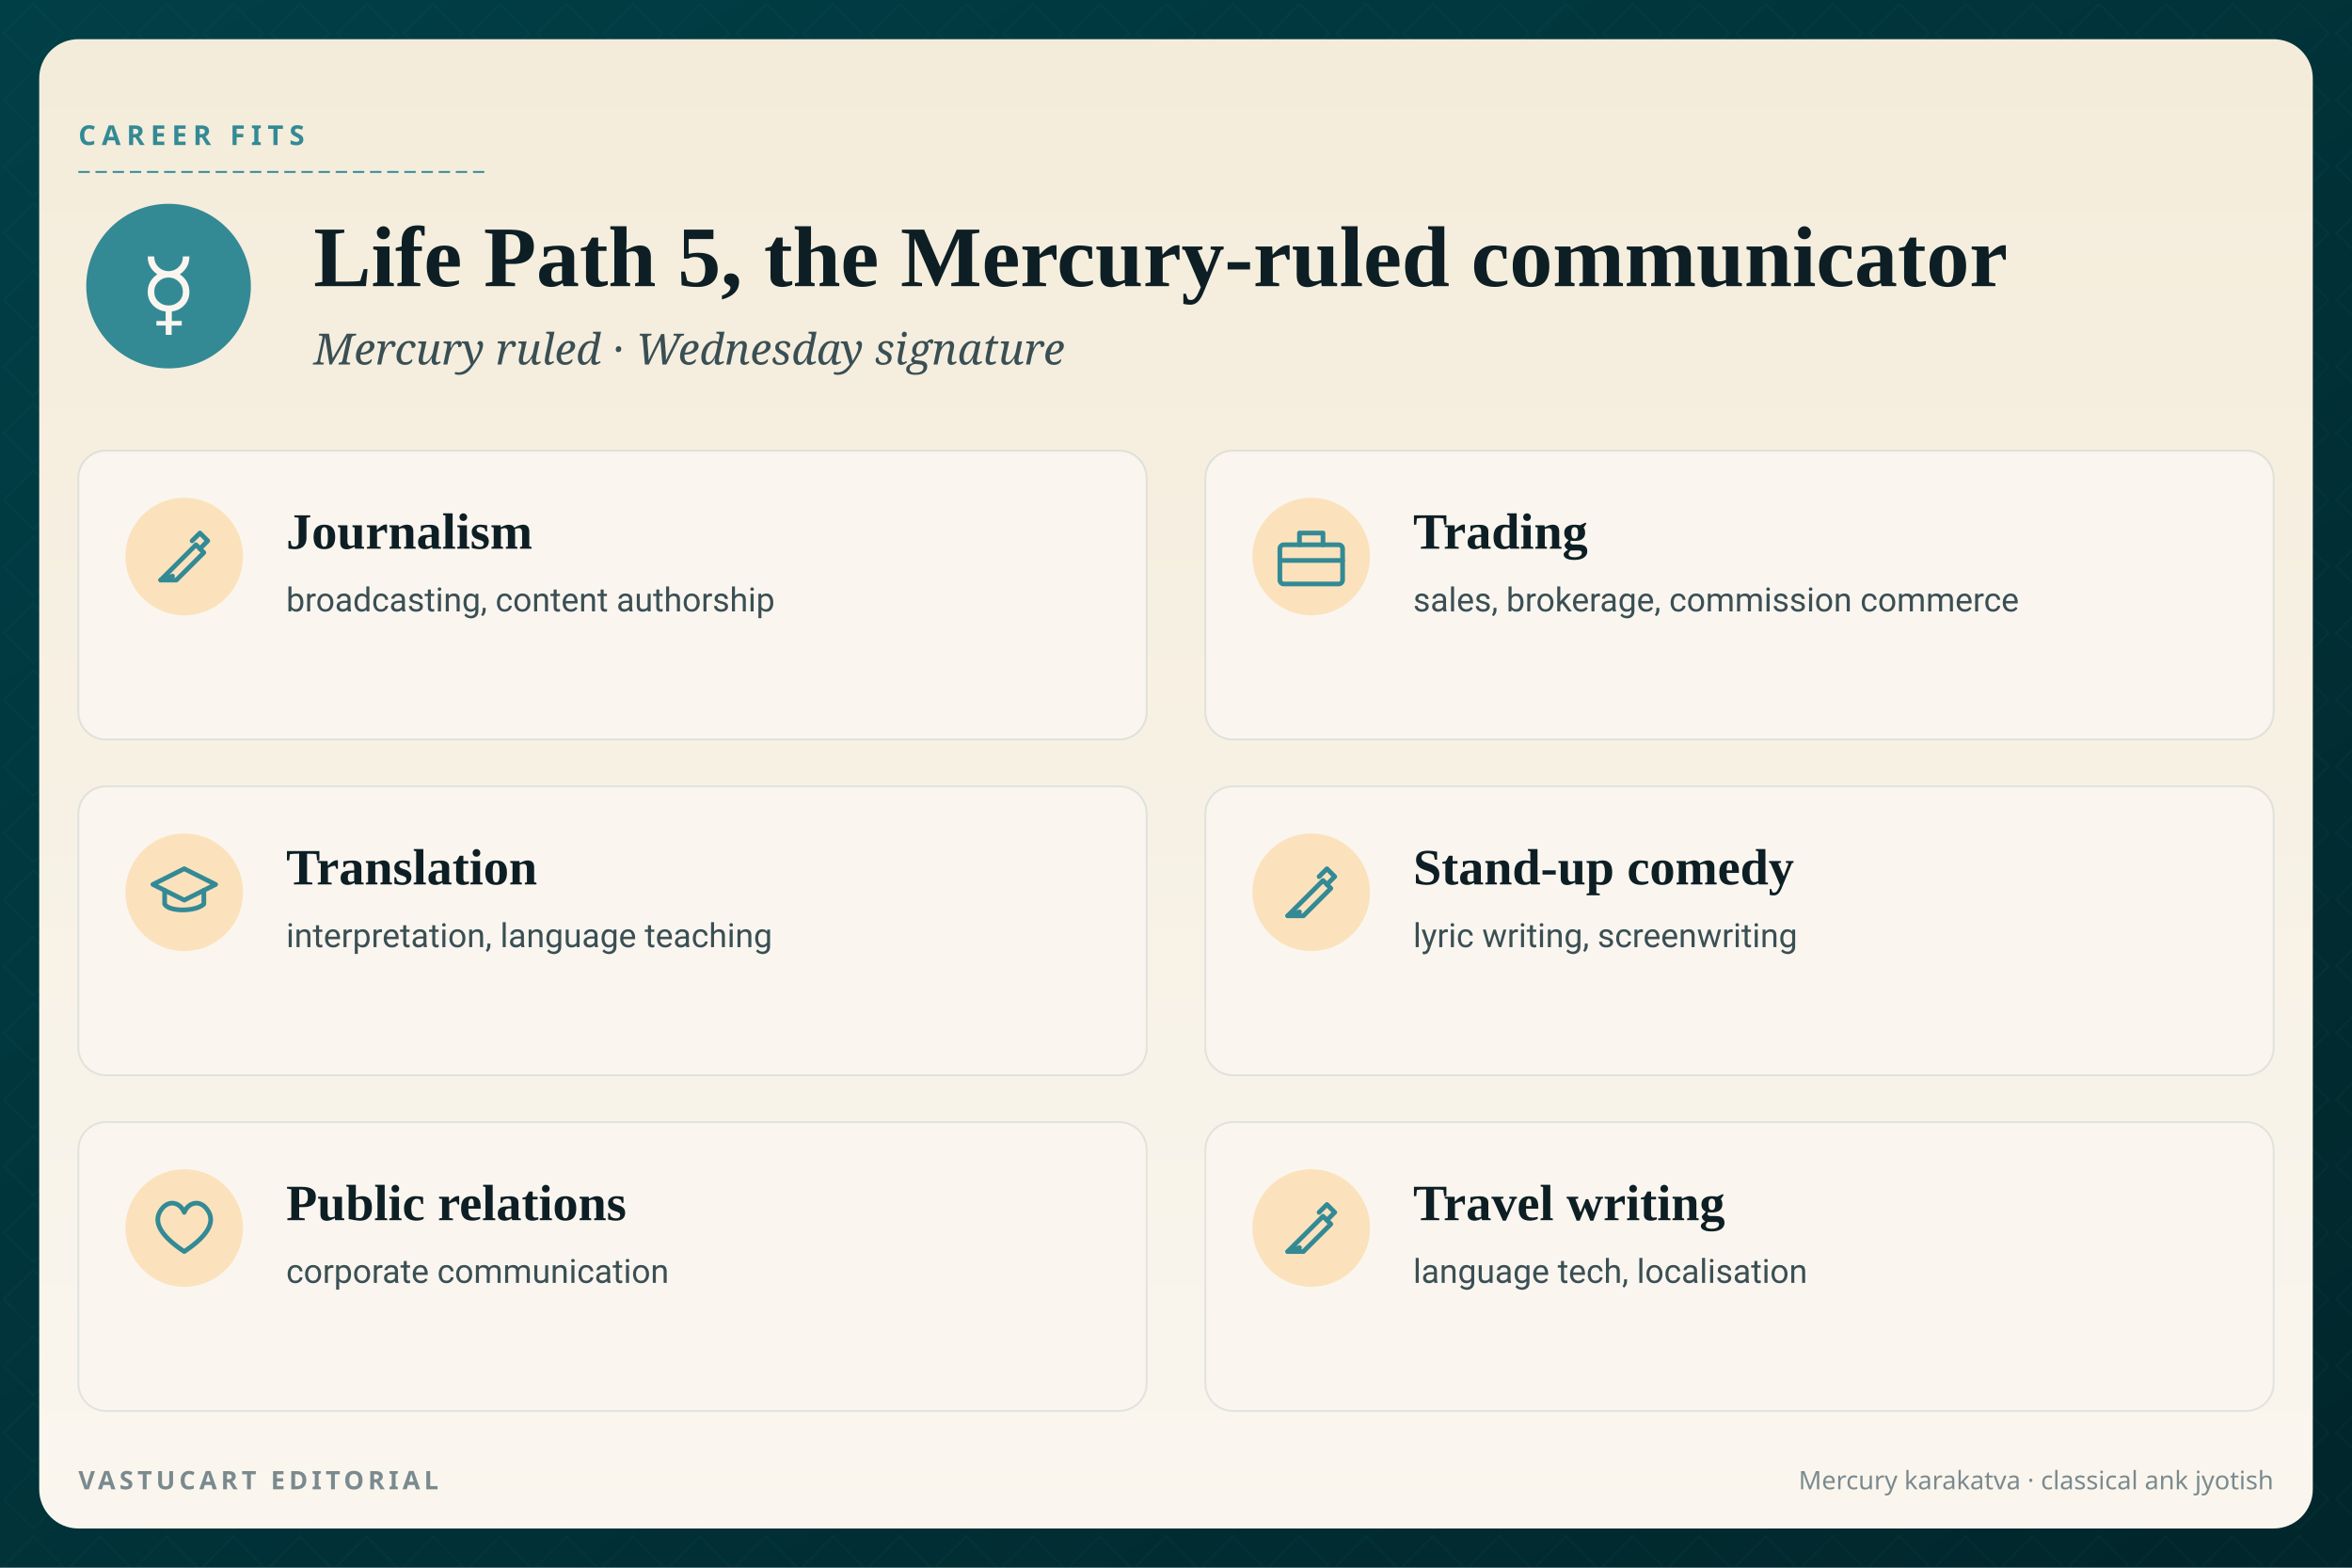
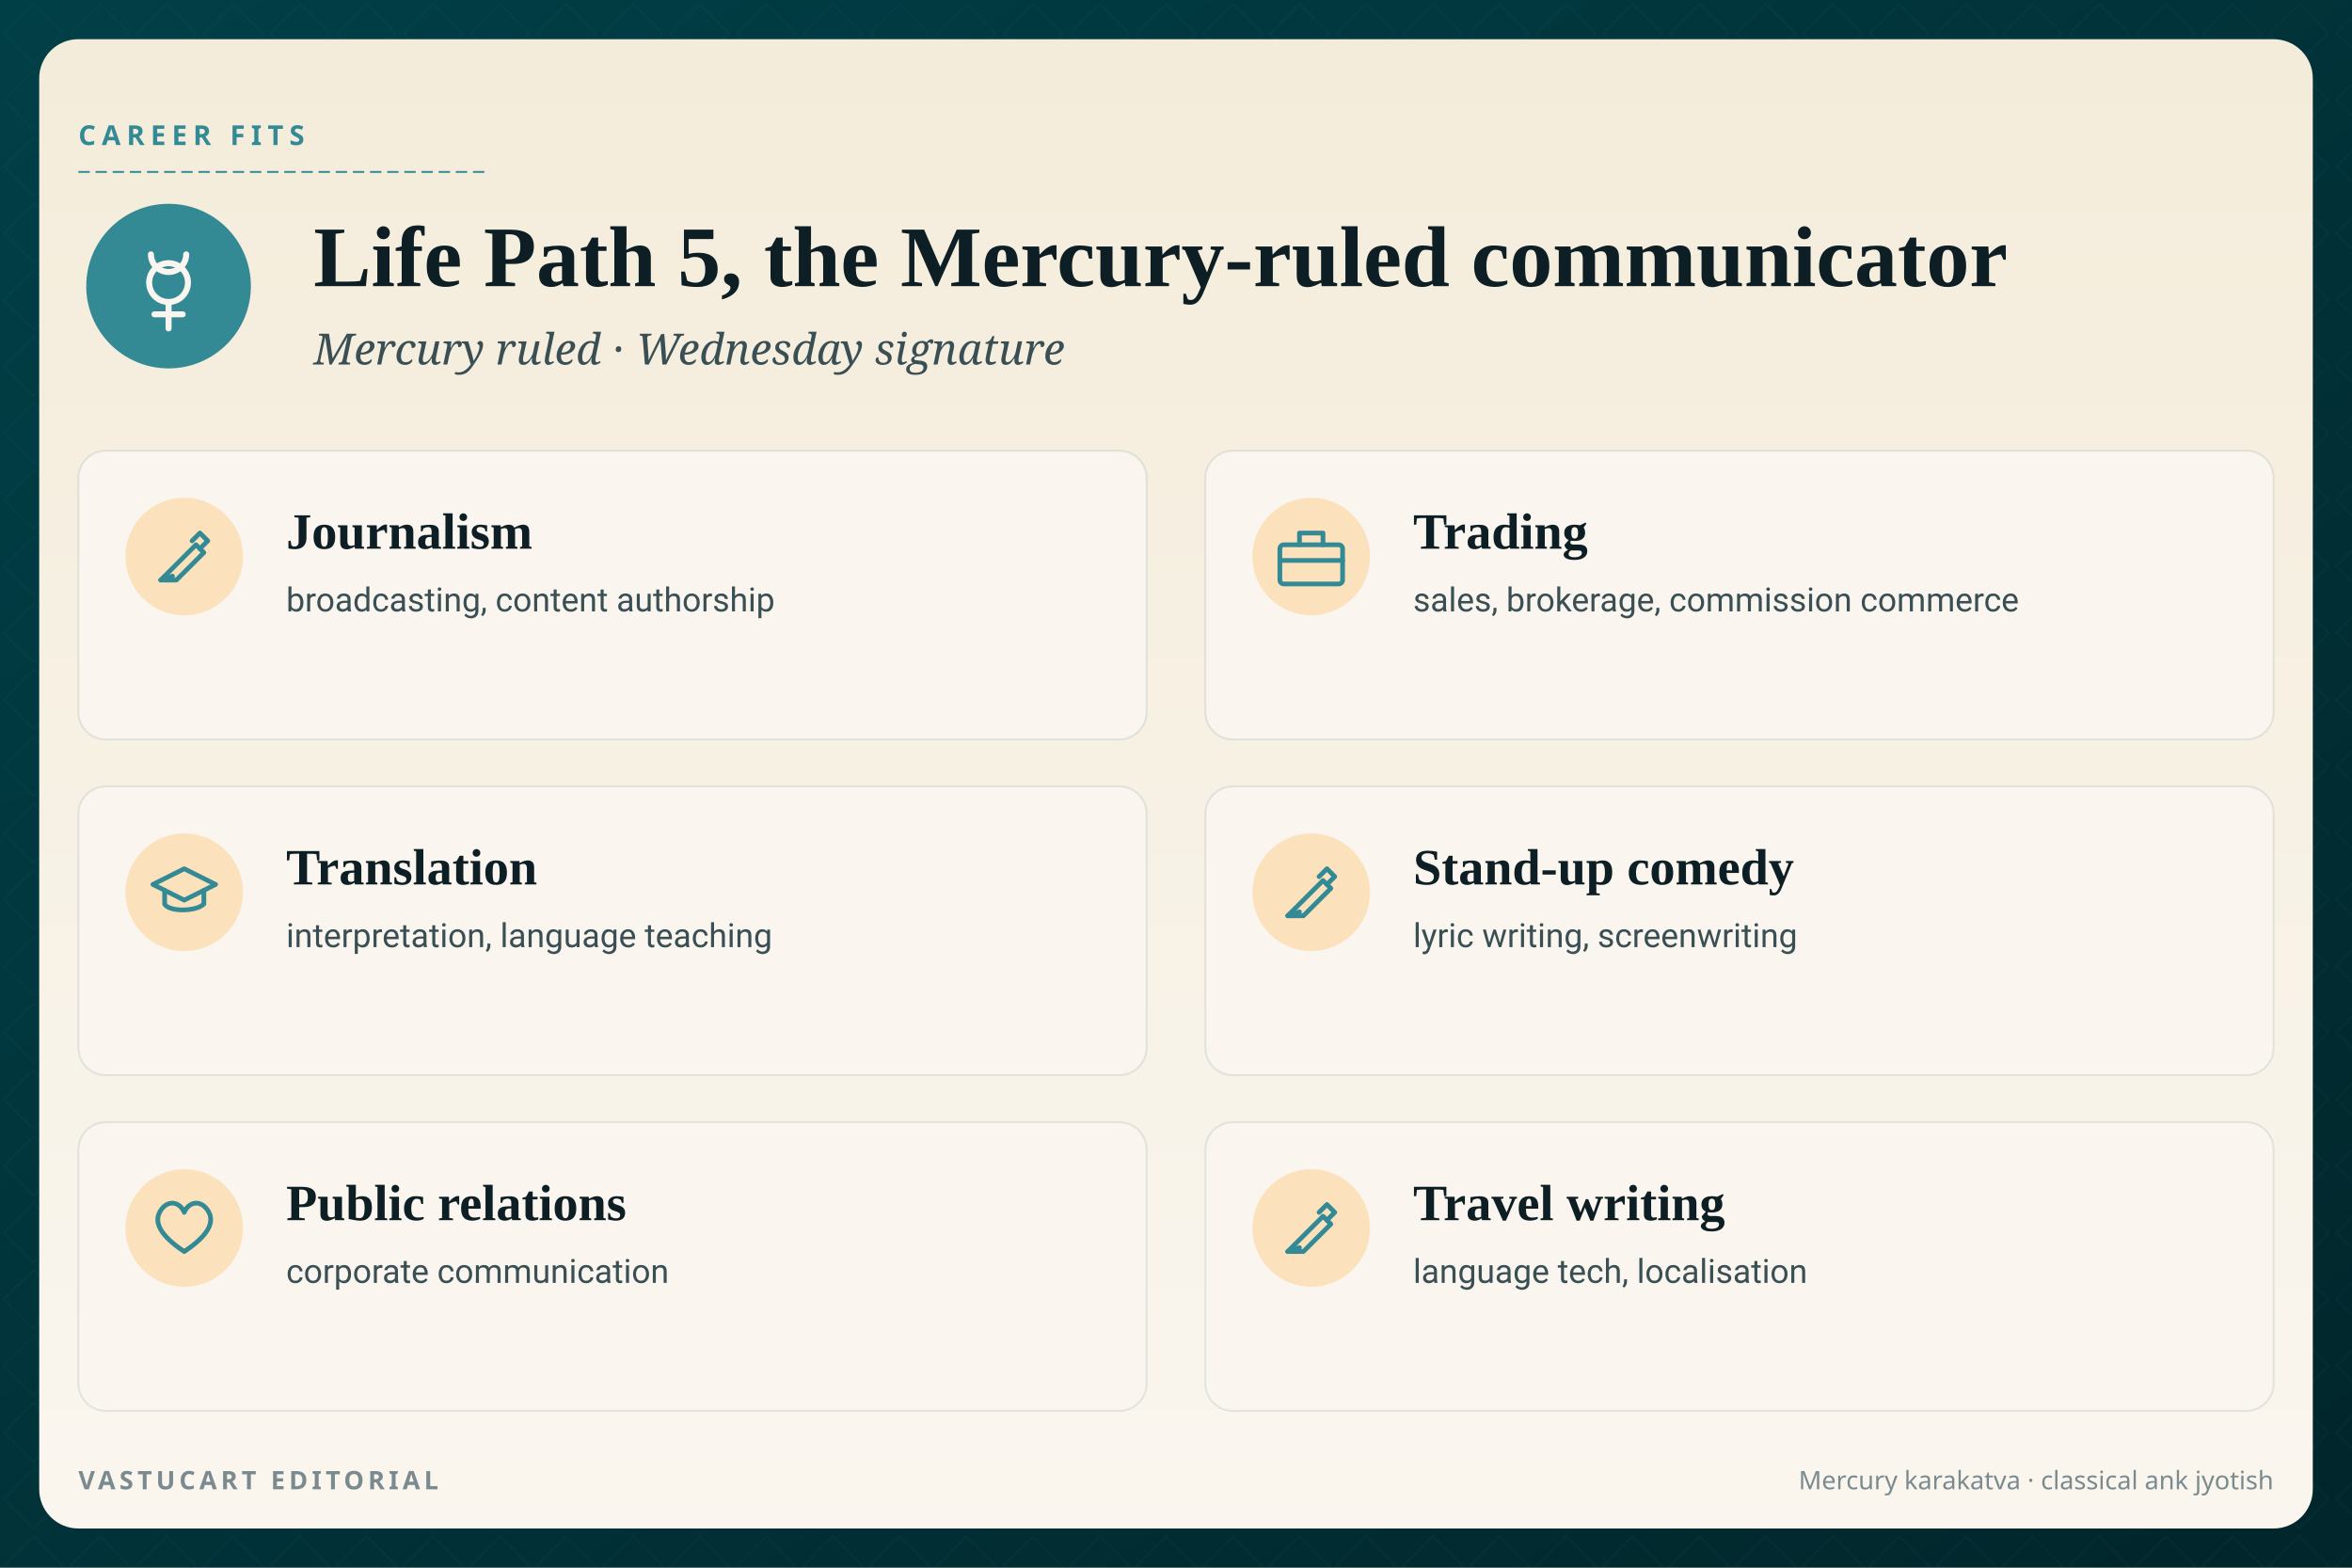
<svg xmlns="http://www.w3.org/2000/svg" viewBox="0 0 1200 800" role="img" aria-label="Life Path Number 5 career fits infographic for the Mercury-ruled archetype">
  <defs>
    <linearGradient id="bg" x1="0" y1="0" x2="1" y2="1">
      <stop offset="0%" stop-color="#013F47" />
      <stop offset="100%" stop-color="#01262b" />
    </linearGradient>
    <linearGradient id="cardBg" x1="0" y1="0" x2="0" y2="1">
      <stop offset="0%" stop-color="#F4ECDA" />
      <stop offset="100%" stop-color="#faf6ef" />
    </linearGradient>
    <pattern id="diamondPattern" x="0" y="0" width="34" height="34" patternUnits="userSpaceOnUse">
      <path d="M17 2 L32 17 L17 32 L2 17 Z" fill="none" stroke="#338a95" stroke-opacity="0.06" stroke-width="1" />
    </pattern>
  </defs>
  <rect width="1200" height="800" fill="url(#bg)" />
  <rect width="1200" height="800" fill="url(#diamondPattern)" />
  <rect x="20" y="20" width="1160" height="760" rx="20" fill="url(#cardBg)" />
  <g>
    <text x="40" y="74" font-family="system-ui, sans-serif" font-size="14" font-weight="700" letter-spacing="3" fill="#338a95">CAREER FITS</text>
    <text x="40" y="86" font-family="system-ui, sans-serif" font-size="14" font-weight="700" letter-spacing="3" fill="#338a95">________________________</text>
    <circle cx="86" cy="146" r="42" fill="#338a95" />
-     <text x="86" y="166" text-anchor="middle" font-family="Georgia, serif" font-size="48" font-weight="700" fill="#faf6ef">☿</text>
+     <g transform="translate(86 146)">
+       <g transform="scale(0.9)">
+         <path d="M -10 -18 A 10 10 0 0 0 10 -18" stroke="#faf6ef" stroke-width="3.4" stroke-linecap="round" stroke-linejoin="round" fill="none" />
+         <circle cx="0" cy="-2" r="11" stroke="#faf6ef" stroke-width="3.4" stroke-linecap="round" stroke-linejoin="round" fill="none" />
+         <line x1="0" y1="9" x2="0" y2="24" stroke="#faf6ef" stroke-width="3.4" stroke-linecap="round" stroke-linejoin="round" fill="none" />
+         <line x1="-8" y1="16" x2="8" y2="16" stroke="#faf6ef" stroke-width="3.4" stroke-linecap="round" stroke-linejoin="round" fill="none" />
+       </g>
+     </g>
    <text x="160" y="146" font-family="Georgia, 'Times New Roman', serif" font-size="44" font-weight="700" fill="#0d1f24">Life Path 5, the Mercury-ruled communicator</text>
    <text x="160" y="186" font-family="Georgia, serif" font-style="italic" font-size="22" fill="#3a4f54">Mercury ruled · Wednesday signature</text>
  </g>
  <g>
    <rect x="40" y="230" width="545" height="147.333" rx="14" fill="#faf6ef" stroke="rgba(1,63,71,0.10)" stroke-width="1" />
    <circle cx="94" cy="284" r="30" fill="#FBE2BD" />
    <g transform="translate(74 264)" color="#338a95">
      <g fill="none" stroke="currentColor" stroke-width="2.4" stroke-linecap="round" stroke-linejoin="round">
        <path d="M8 32 L12 28 L26 14 L30 18 L16 32 Z" />
        <path d="M24 12 L28 8 L32 12 L28 16" />
        <path d="M8 32 L14 30" />
      </g>
    </g>
    <text x="146" y="280" font-family="Georgia, 'Times New Roman', serif" font-size="26" font-weight="700" fill="#0d1f24">Journalism</text>
    <text x="146" y="312" font-family="system-ui, -apple-system, 'Segoe UI', Roboto, sans-serif" font-size="17" fill="#3a4f54">broadcasting, content authorship</text>
  </g>
  <g>
    <rect x="615" y="230" width="545" height="147.333" rx="14" fill="#faf6ef" stroke="rgba(1,63,71,0.10)" stroke-width="1" />
    <circle cx="669" cy="284" r="30" fill="#FBE2BD" />
    <g transform="translate(649 264)" color="#338a95">
      <g fill="none" stroke="currentColor" stroke-width="2.4" stroke-linecap="round" stroke-linejoin="round">
        <rect x="4" y="14" width="32" height="20" rx="2" />
        <path d="M14 14 V8 H26 V14" />
        <path d="M4 22 L36 22" />
      </g>
    </g>
    <text x="721" y="280" font-family="Georgia, 'Times New Roman', serif" font-size="26" font-weight="700" fill="#0d1f24">Trading</text>
    <text x="721" y="312" font-family="system-ui, -apple-system, 'Segoe UI', Roboto, sans-serif" font-size="17" fill="#3a4f54">sales, brokerage, commission commerce</text>
  </g>
  <g>
    <rect x="40" y="401.333" width="545" height="147.333" rx="14" fill="#faf6ef" stroke="rgba(1,63,71,0.10)" stroke-width="1" />
    <circle cx="94" cy="455.333" r="30" fill="#FBE2BD" />
    <g transform="translate(74 435.3333)" color="#338a95">
      <g fill="none" stroke="currentColor" stroke-width="2.4" stroke-linecap="round" stroke-linejoin="round">
        <path d="M4 16 L20 8 L36 16 L20 24 Z" />
        <path d="M10 19 V26 c2 4 16 4 20 0 V19" />
      </g>
    </g>
    <text x="146" y="451.333" font-family="Georgia, 'Times New Roman', serif" font-size="26" font-weight="700" fill="#0d1f24">Translation</text>
    <text x="146" y="483.333" font-family="system-ui, -apple-system, 'Segoe UI', Roboto, sans-serif" font-size="17" fill="#3a4f54">interpretation, language teaching</text>
  </g>
  <g>
    <rect x="615" y="401.333" width="545" height="147.333" rx="14" fill="#faf6ef" stroke="rgba(1,63,71,0.10)" stroke-width="1" />
    <circle cx="669" cy="455.333" r="30" fill="#FBE2BD" />
    <g transform="translate(649 435.3333)" color="#338a95">
      <g fill="none" stroke="currentColor" stroke-width="2.4" stroke-linecap="round" stroke-linejoin="round">
        <path d="M8 32 L12 28 L26 14 L30 18 L16 32 Z" />
        <path d="M24 12 L28 8 L32 12 L28 16" />
        <path d="M8 32 L14 30" />
      </g>
    </g>
    <text x="721" y="451.333" font-family="Georgia, 'Times New Roman', serif" font-size="26" font-weight="700" fill="#0d1f24">Stand-up comedy</text>
    <text x="721" y="483.333" font-family="system-ui, -apple-system, 'Segoe UI', Roboto, sans-serif" font-size="17" fill="#3a4f54">lyric writing, screenwriting</text>
  </g>
  <g>
    <rect x="40" y="572.667" width="545" height="147.333" rx="14" fill="#faf6ef" stroke="rgba(1,63,71,0.10)" stroke-width="1" />
    <circle cx="94" cy="626.667" r="30" fill="#FBE2BD" />
    <g transform="translate(74 606.6667)" color="#338a95">
      <g fill="none" stroke="currentColor" stroke-width="2.4" stroke-linecap="round" stroke-linejoin="round">
        <path d="M20 32 C8 24 4 17 8 11 C12 5 18 7 20 12 C22 7 28 5 32 11 C36 17 32 24 20 32 Z" />
      </g>
    </g>
    <text x="146" y="622.667" font-family="Georgia, 'Times New Roman', serif" font-size="26" font-weight="700" fill="#0d1f24">Public relations</text>
    <text x="146" y="654.667" font-family="system-ui, -apple-system, 'Segoe UI', Roboto, sans-serif" font-size="17" fill="#3a4f54">corporate communication</text>
  </g>
  <g>
    <rect x="615" y="572.667" width="545" height="147.333" rx="14" fill="#faf6ef" stroke="rgba(1,63,71,0.10)" stroke-width="1" />
    <circle cx="669" cy="626.667" r="30" fill="#FBE2BD" />
    <g transform="translate(649 606.6667)" color="#338a95">
      <g fill="none" stroke="currentColor" stroke-width="2.4" stroke-linecap="round" stroke-linejoin="round">
        <path d="M8 32 L12 28 L26 14 L30 18 L16 32 Z" />
        <path d="M24 12 L28 8 L32 12 L28 16" />
        <path d="M8 32 L14 30" />
      </g>
    </g>
    <text x="721" y="622.667" font-family="Georgia, 'Times New Roman', serif" font-size="26" font-weight="700" fill="#0d1f24">Travel writing</text>
    <text x="721" y="654.667" font-family="system-ui, -apple-system, 'Segoe UI', Roboto, sans-serif" font-size="17" fill="#3a4f54">language tech, localisation</text>
  </g>
  <text x="40" y="760" font-family="system-ui, sans-serif" font-size="13" font-weight="600" letter-spacing="2" fill="#7a8a8f">VASTUCART EDITORIAL</text>
  <text x="1160" y="760" text-anchor="end" font-family="system-ui, sans-serif" font-size="13" fill="#7a8a8f">Mercury karakatva · classical ank jyotish</text>
</svg>
